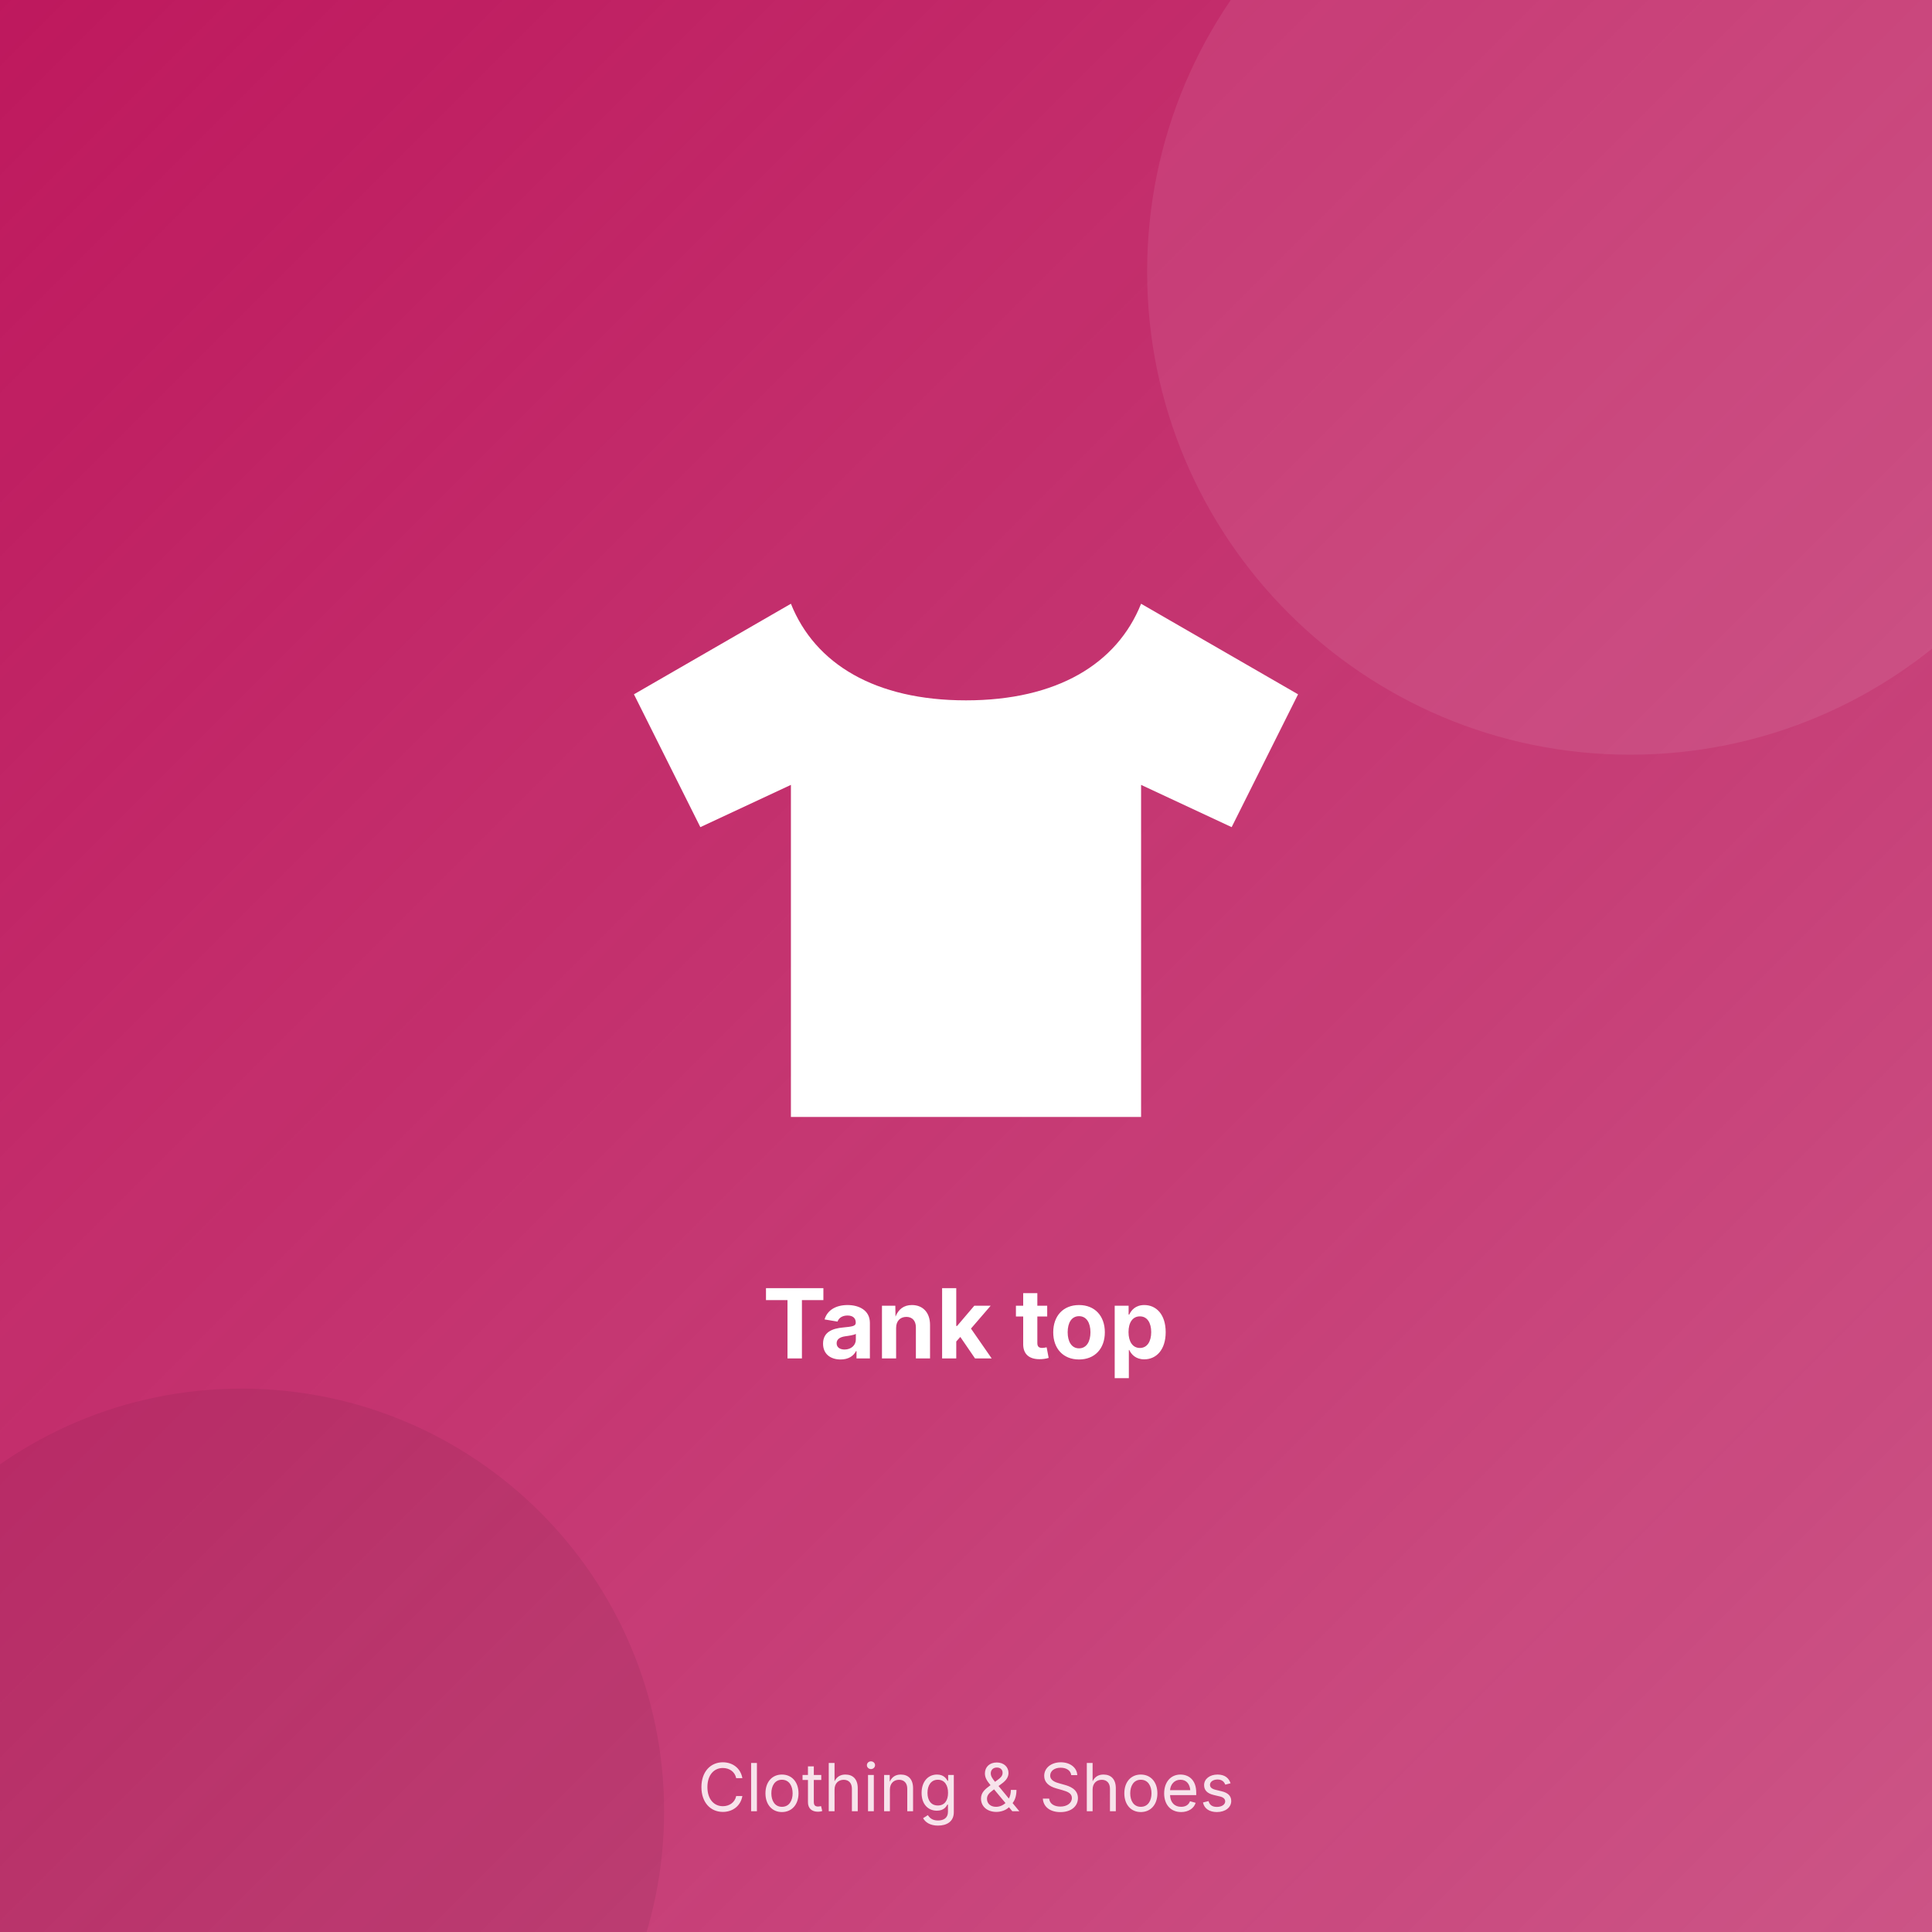
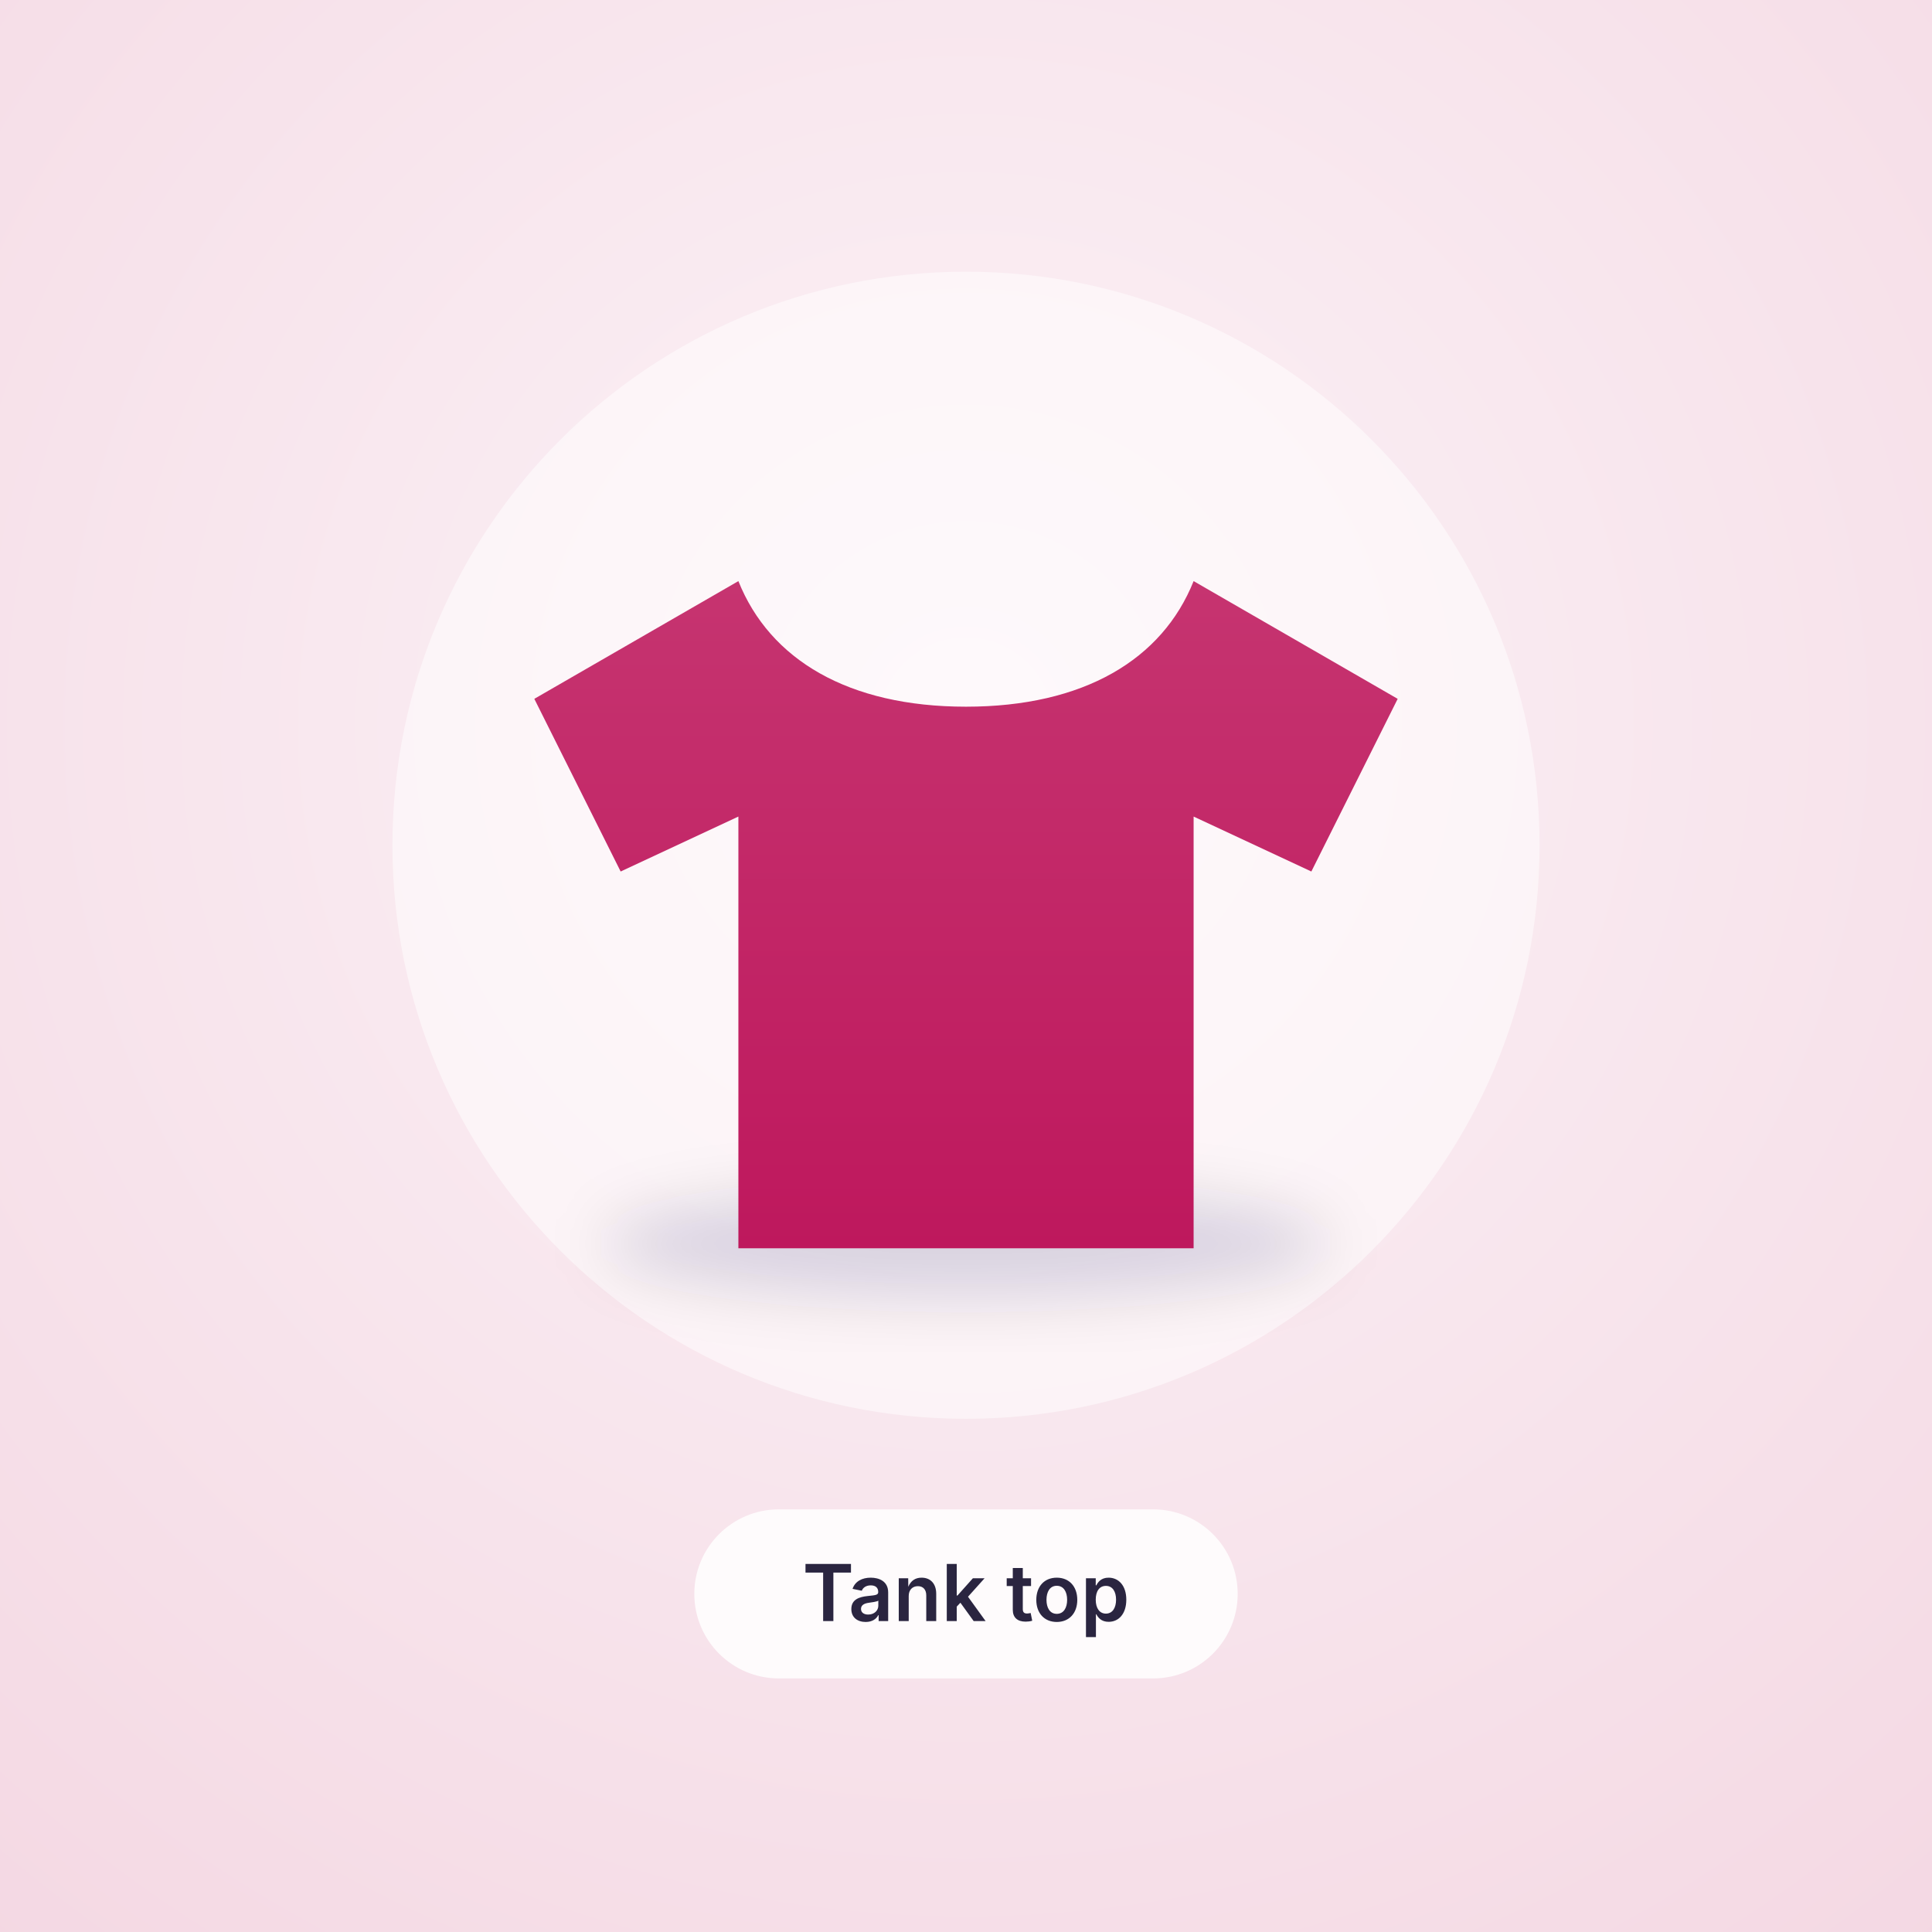
- <svg xmlns="http://www.w3.org/2000/svg" viewBox="0 0 640 640" role="img" aria-label="Tank top illustration">
+ <svg xmlns="http://www.w3.org/2000/svg" viewBox="0 0 640 640" width="640" height="640" role="img" aria-label="Tank top">
  <defs>
-     <linearGradient id="g" x1="0" y1="0" x2="1" y2="1">
-       <stop offset="0" stop-color="#be185d" />
-       <stop offset="1" stop-color="#be185d" stop-opacity=".72" />
+     <radialGradient id="t-tank-top-bg" cx="320" cy="240" r="520" gradientUnits="userSpaceOnUse">
+       <stop offset="0" stop-color="#fcf3f7" />
+       <stop offset="1" stop-color="#f4d8e3" />
+     </radialGradient>
+     <linearGradient id="t-tank-top-ink" x1="0" y1="0" x2="0" y2="1">
+       <stop offset="0" stop-color="#c63470" />
+       <stop offset="1" stop-color="#be185d" />
    </linearGradient>
+     <filter id="t-tank-top-blur" x="-50%" y="-50%" width="200%" height="200%">
+       <feGaussianBlur stdDeviation="10" />
+     </filter>
  </defs>
-   <rect width="640" height="640" fill="url(#g)" />
-   <circle cx="540" cy="90" r="160" fill="#fff" fill-opacity=".08" />
-   <circle cx="80" cy="600" r="140" fill="#000" fill-opacity=".06" />
-   <path d="M262 200l-52 30 22 44 30-14v110h116V260l30 14 22-44-52-30c-8 20-28 32-58 32s-50-12-58-32z" fill="#fff" />
-   <text y="450" text-anchor="middle" font-family="system-ui, -apple-system, Segoe UI, sans-serif" font-size="32" font-weight="700" fill="#fff">
-     <tspan x="320" dy="0">Tank top</tspan>
-   </text>
-   <text x="320" y="600" text-anchor="middle" font-family="system-ui, -apple-system, Segoe UI, sans-serif" font-size="22" fill="#fff" fill-opacity=".85">Clothing &amp; Shoes</text>
+   <rect width="640" height="640" fill="url(#t-tank-top-bg)" />
+   <circle cx="320" cy="280" r="190" fill="#fff" fill-opacity=".5" />
+   <ellipse cx="320" cy="412" rx="120" ry="18" fill="#1e1b4b" fill-opacity=".14" filter="url(#t-tank-top-blur)" />
+   <g transform="translate(320 290) scale(1.3) translate(-320 -275)">
+     <path d="M262 200l-52 30 22 44 30-14v110h116V260l30 14 22-44-52-30c-8 20-28 32-58 32s-50-12-58-32z" fill="url(#t-tank-top-ink)" />
+   </g>
+   <rect x="230" y="500" width="180" height="56" rx="28" fill="#fff" fill-opacity=".85" />
+   <text x="320" y="537" text-anchor="middle" font-family="system-ui, -apple-system, Segoe UI, sans-serif" font-size="26" font-weight="600" fill="#2a2540">Tank top</text>
</svg>
